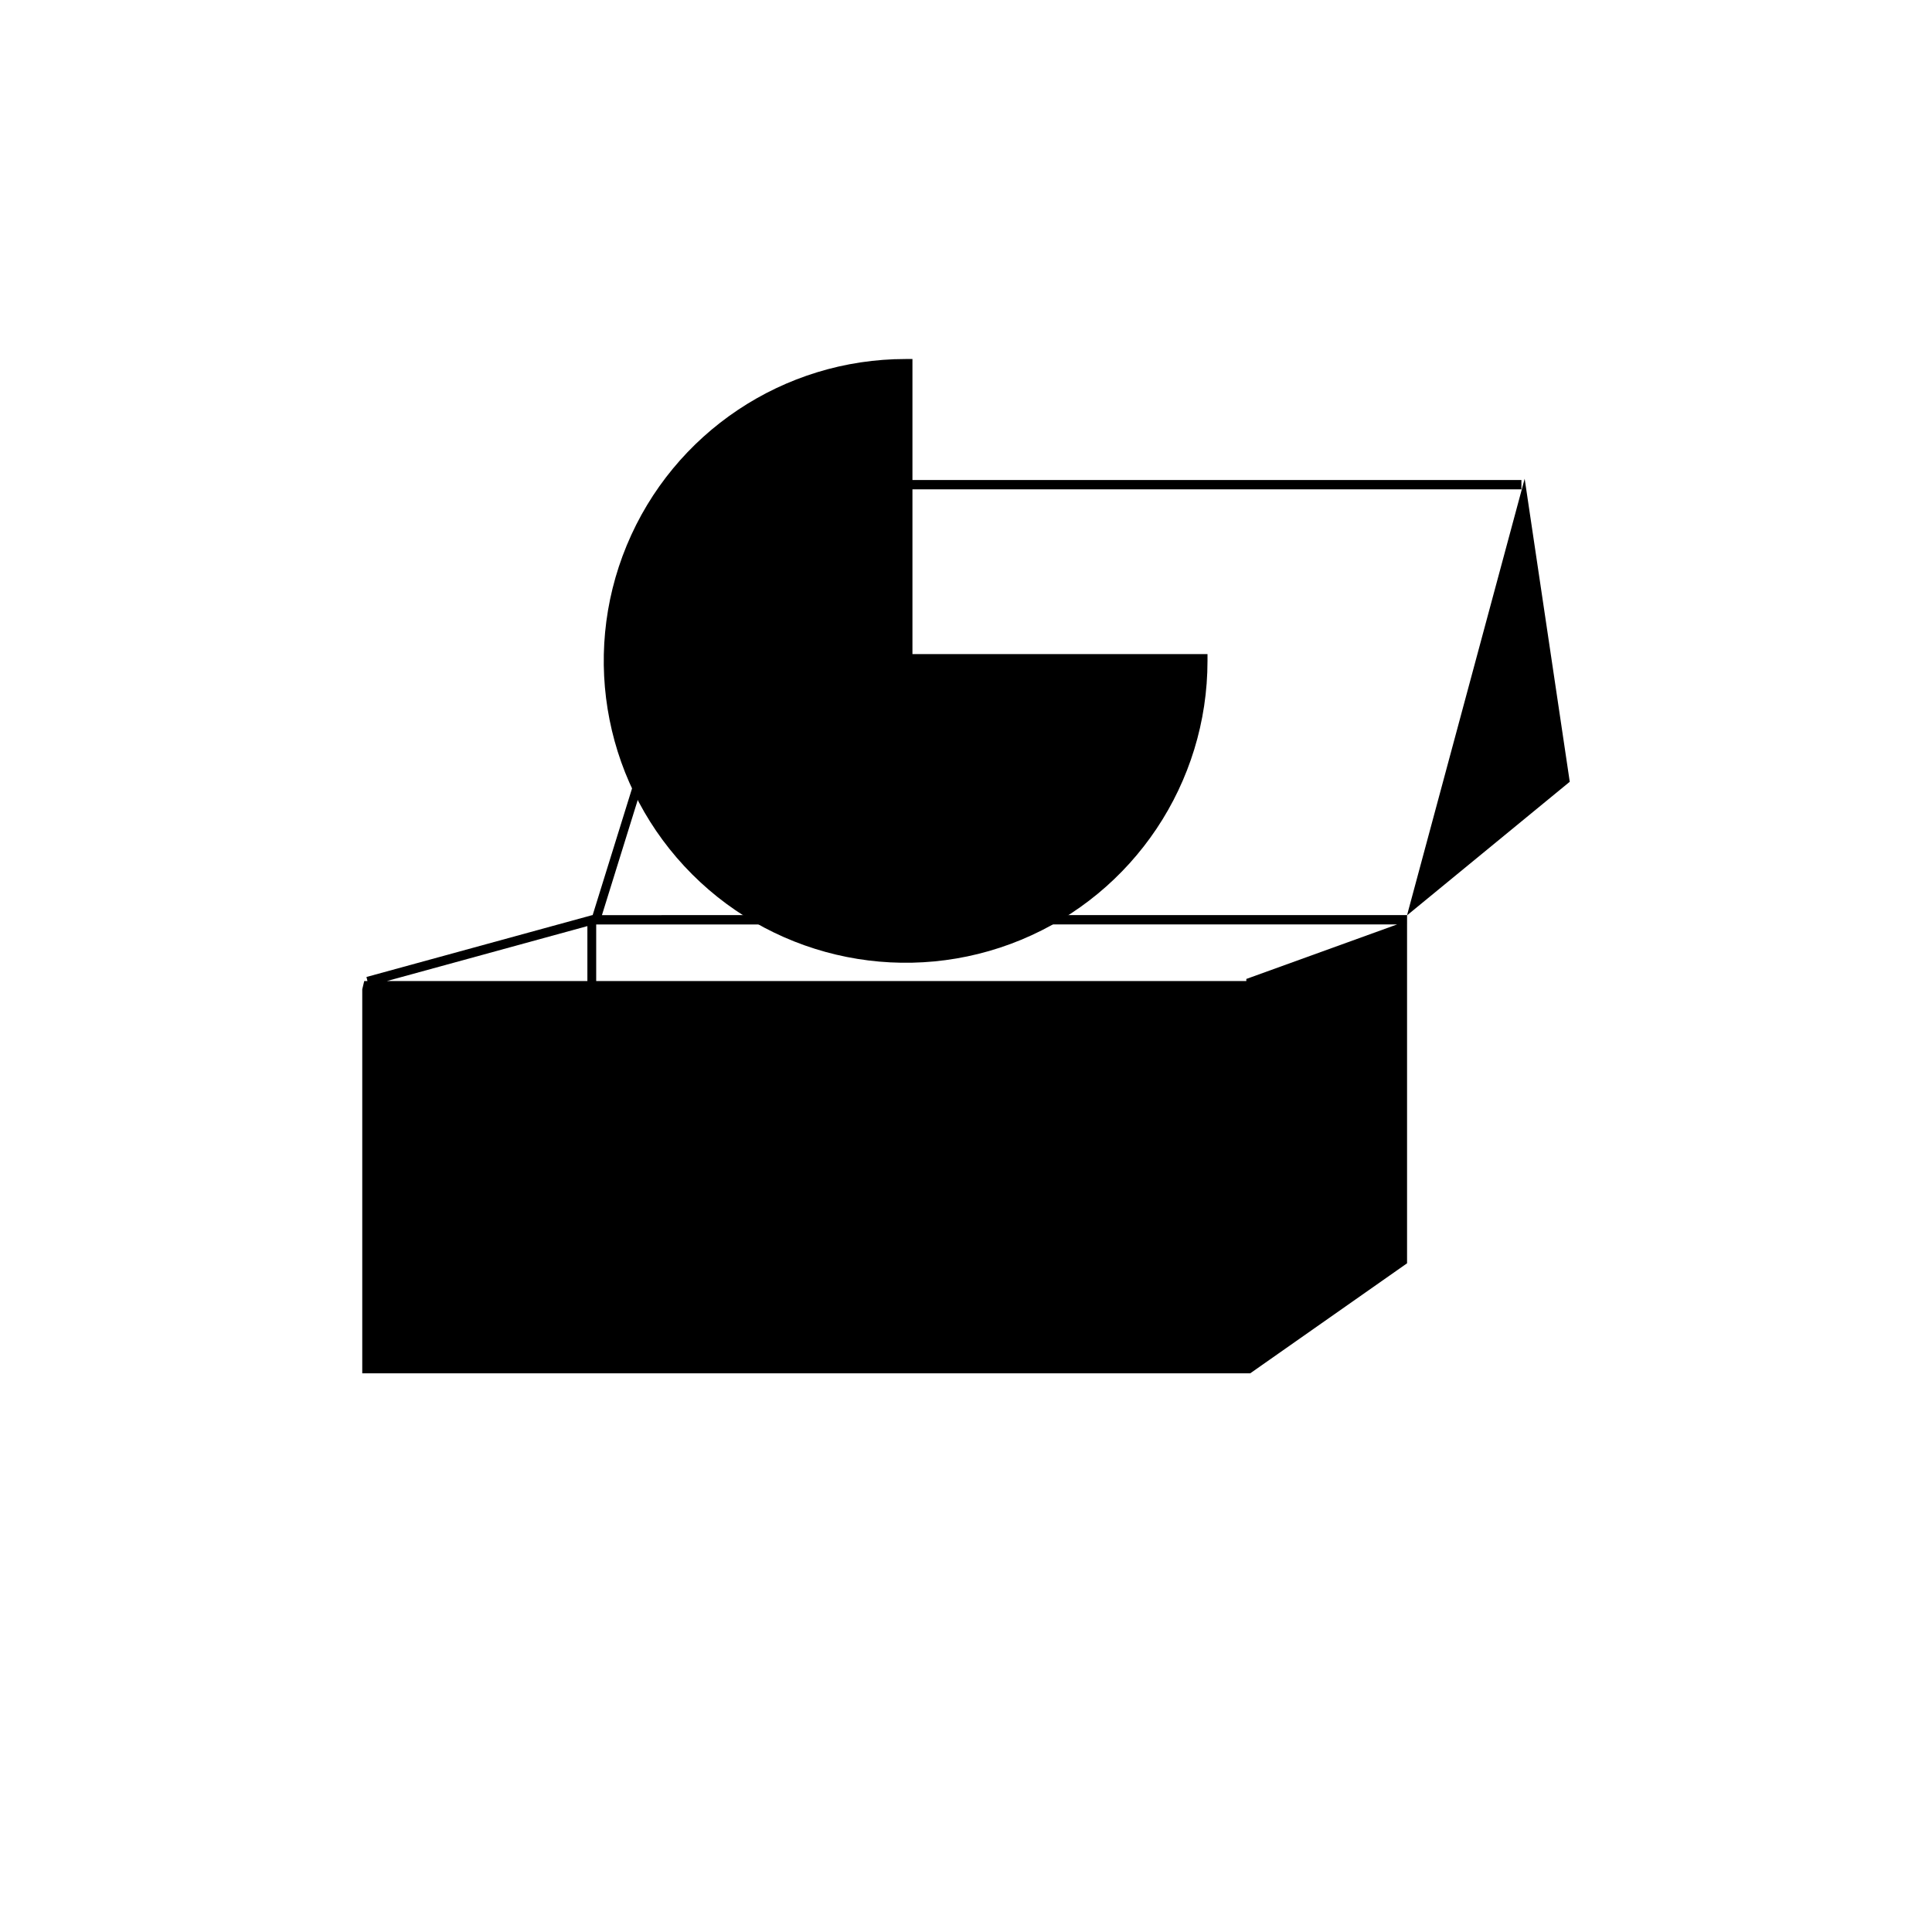
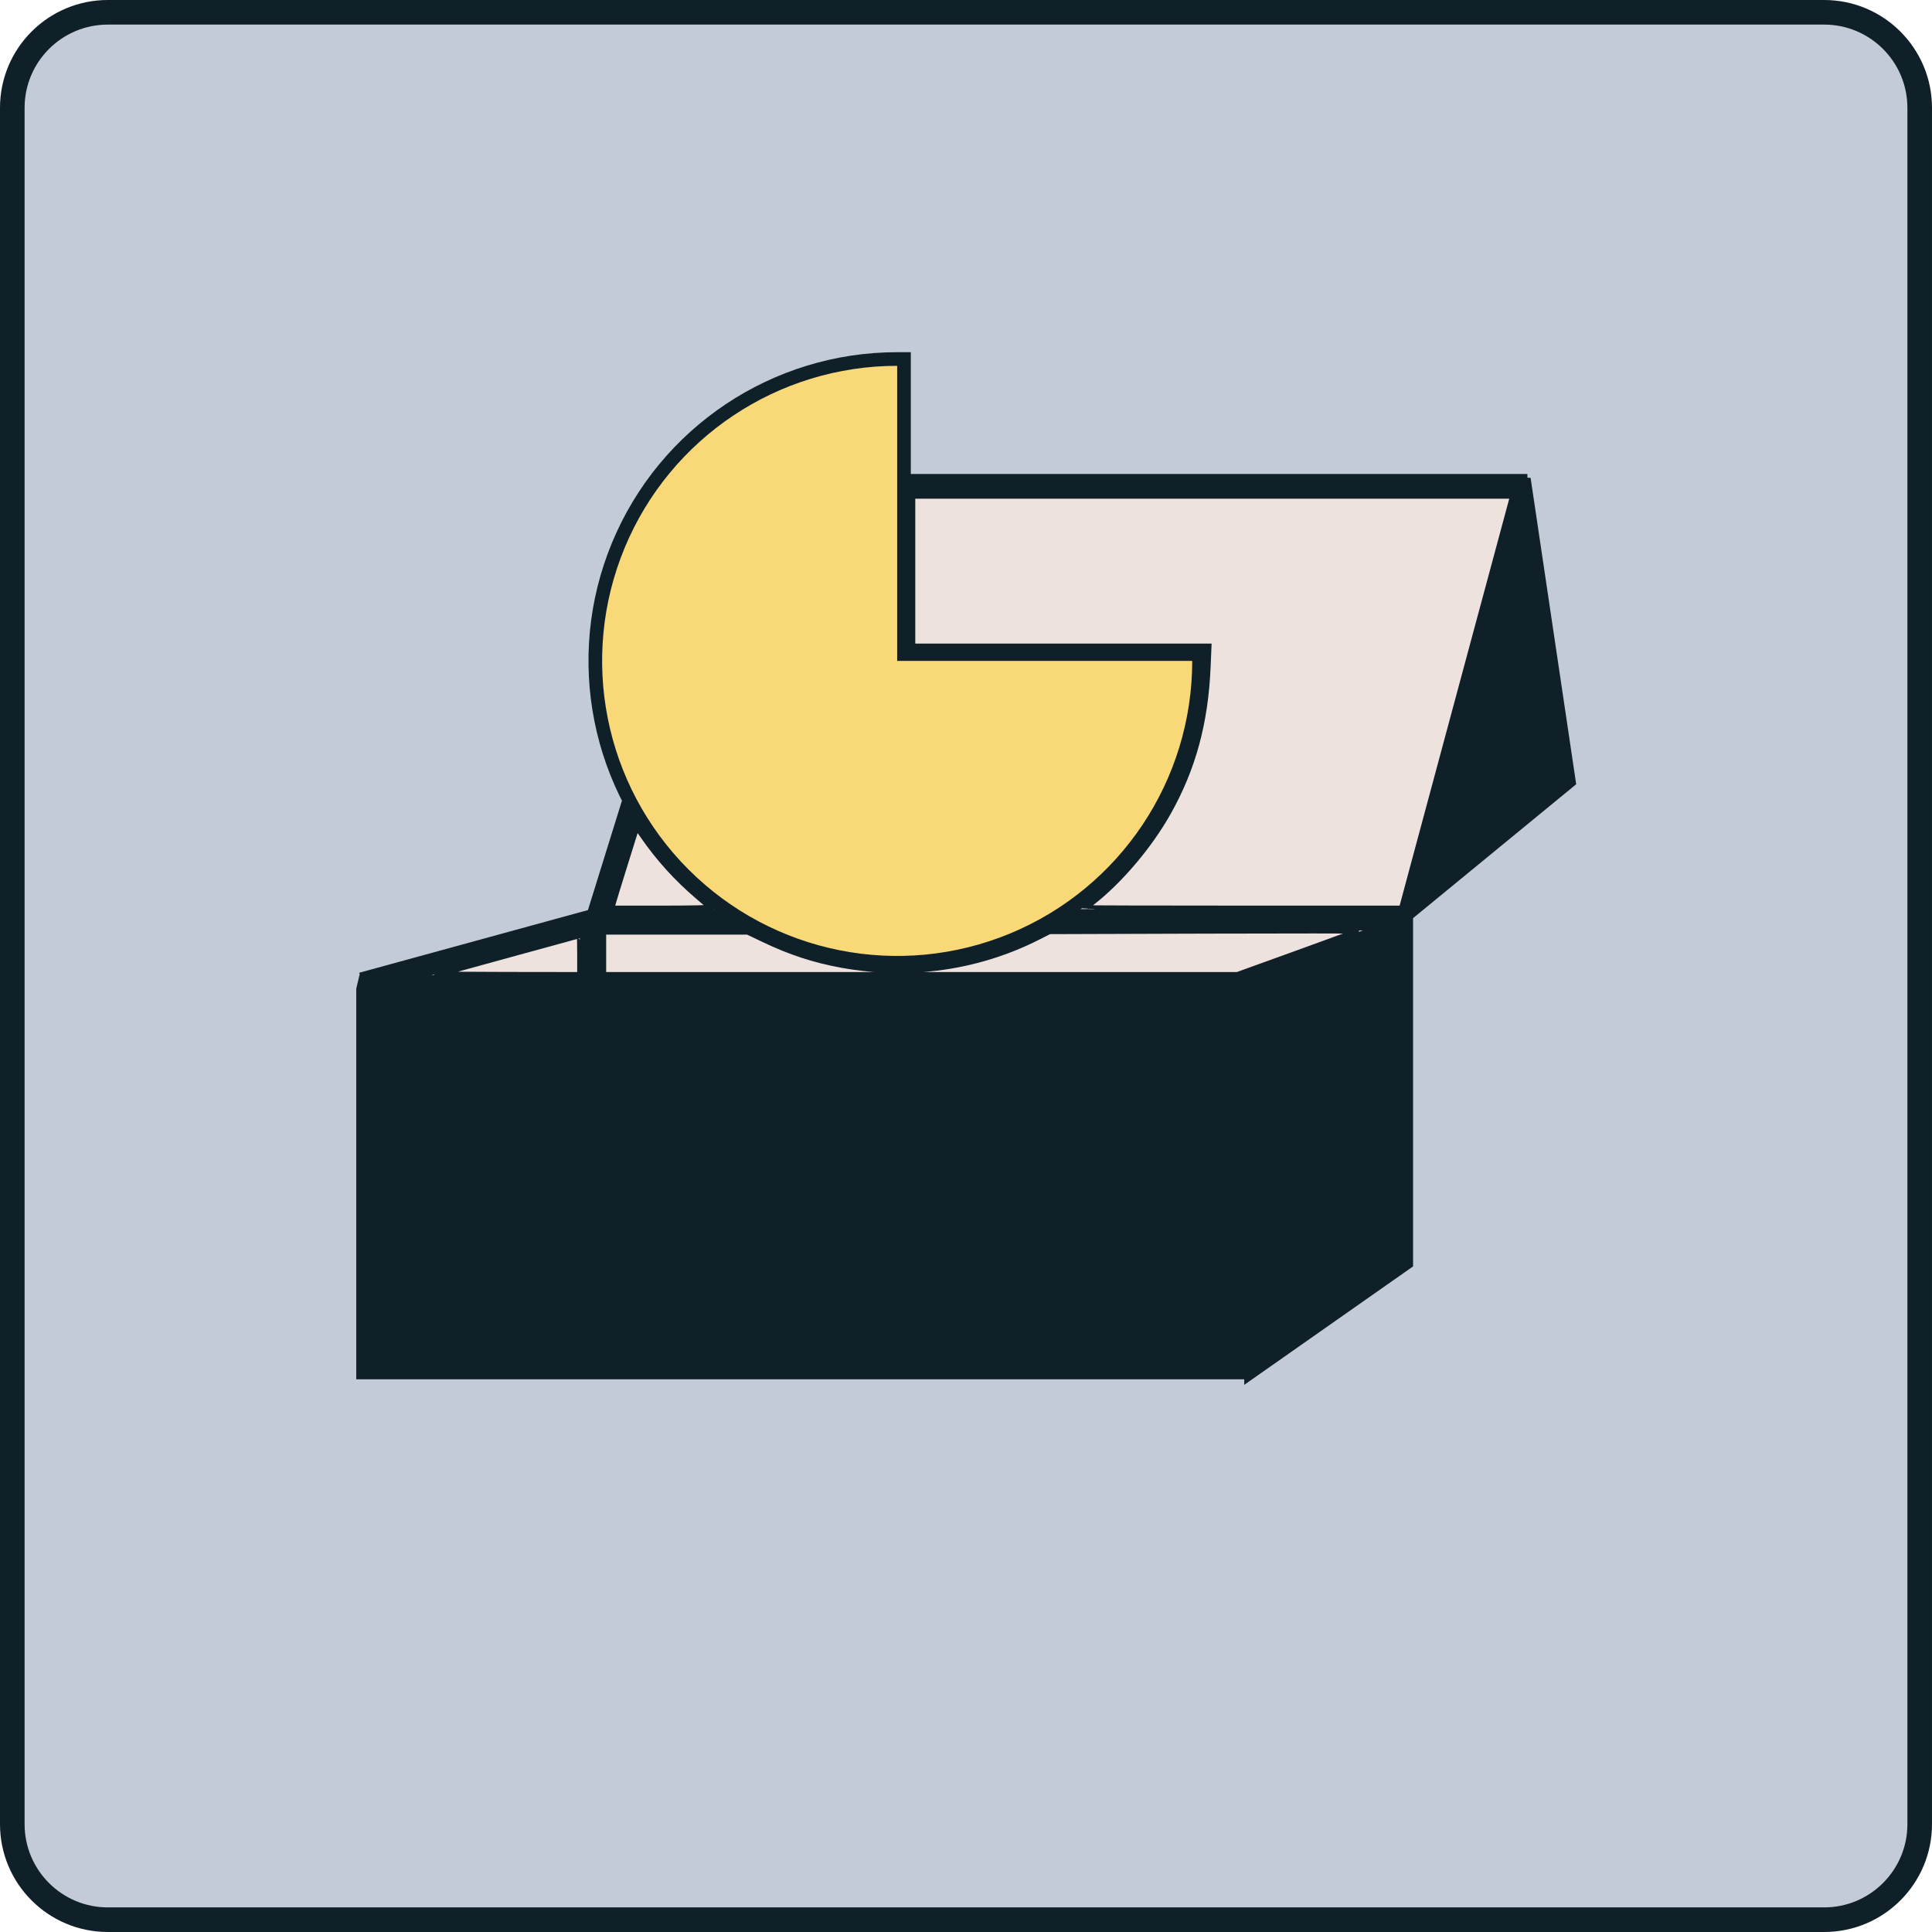
<svg xmlns="http://www.w3.org/2000/svg" width="800" height="800" viewBox="0 0 211.667 211.667" version="1.1" id="svg18697">
  <defs id="defs18694" />
  <g id="layer1">
-     <path id="path1166" style="fill:#000000;stroke-width:1.314" d="M 167.04,52.45 154.156,100.261 v -0.007 l -88.208,0.006 14.501,-46.65 H 166.684 V 52.588 H 79.75 L 64.93,100.26 h -0.047 l -24.735,6.777 0.108,0.442 h -0.352 L 39.688,108.389 v 42.068 h 97.286 v 0.001 l 17.181,-12.053 v -37.129 h 0.001 v -0.995 l 17.824,-14.632 z m -13.967,48.827 -16.529,5.976 0.002,0.227 H 65.318 v -6.197 z m -88.72,0.185 v 6.018 H 42.391 Z" />
-     <path id="path1120" style="color:#000000;fill:#000000;stroke-width:1.494" d="m 99.22,39.333 c -13.375,0 -25.438,8.062 -30.556,20.418 -5.118,12.356 -2.289,26.583 7.169,36.04 9.457,9.457 23.687,12.29 36.044,7.171 12.357,-5.118 20.415,-17.181 20.415,-30.555 V 71.66 h -0.748 -31.578 V 39.333 Z" />
+     <rect style="display:inline;fill:#c3cad8;fill-opacity:1;stroke:#0f2029;stroke-width:2.695;stroke-dasharray:none;stroke-opacity:1" id="rect11790" width="208.972" height="208.972" x="1.347" y="1.347" ry="10.467" />
+     <path id="path1166" style="fill:#0f2029;stroke-width:1.314;fill-opacity:1;stroke:#0f2029;stroke-opacity:1" d="M 167.04,52.45 154.156,100.261 v -0.007 l -88.208,0.006 14.501,-46.65 H 166.684 V 52.588 H 79.75 L 64.93,100.26 h -0.047 l -24.735,6.777 0.108,0.442 h -0.352 L 39.688,108.389 v 42.068 h 97.286 v 0.001 l 17.181,-12.053 v -37.129 h 0.001 v -0.995 l 17.824,-14.632 z m -13.967,48.827 -16.529,5.976 0.002,0.227 H 65.318 v -6.197 z m -88.72,0.185 v 6.018 H 42.391 Z" />
+     <path id="path1120" style="color:#000000;fill:#f9d877;fill-opacity:1;stroke:#0f2029;stroke-width:1.494;stroke-opacity:1" d="m 98.294,39.333 c -13.375,0 -25.438,8.062 -30.556,20.418 -5.118,12.356 -2.289,26.583 7.169,36.04 9.457,9.457 23.687,12.29 36.044,7.171 12.357,-5.118 20.415,-17.181 20.415,-30.555 V 71.66 h -0.748 -31.578 V 39.333 Z" />
+     <path style="fill:#ede2dd;fill-opacity:1;stroke:#0f2029;stroke-width:2.5;stroke-opacity:1" d="m 449.25,376.074 c 0,-0.097 1.404,-1.278 3.12,-2.625 11.485,-9.014 23.605,-23.363 31.298,-37.055 10.267,-18.273 15.405,-37.186 16.374,-60.269 l 0.352,-8.375 H 439.072 377.75 V 236.5 205.25 h 124.415 124.415 l -18.161,67.375 c -9.989,37.056 -20.353,75.531 -23.032,85.5 l -4.871,18.125 H 514.883 c -36.098,0 -65.633,-0.079 -65.633,-0.176 z" id="path23866" transform="scale(0.2645833)" />
+     <path style="fill:#ede2dd;fill-opacity:1;stroke:#0f2029;stroke-width:2.5;stroke-opacity:1" d="m 249.75,394.75 v -9 h 29.93 29.93 l 6.695,3.195 c 10.981,5.241 20.751,8.438 32.195,10.537 27.991,5.133 56.49,1.076 81.404,-11.588 l 4.596,-2.336 64.25,-0.207 c 35.337,-0.114 64.138,-0.096 64,0.04 -0.138,0.136 -11.527,4.322 -25.311,9.303 L 512.378,403.75 H 381.064 249.75 Z" id="path23868" transform="scale(0.2645833)" />
+     <path style="fill:#ede2dd;fill-opacity:1;stroke:#0f2029;stroke-width:2.5;stroke-opacity:1" d="m 253.482,374.875 c 0.171,-0.756 2.517,-8.43 5.212,-17.052 l 4.9,-15.677 2.913,4.177 c 6.448,9.246 13.743,17.303 22.243,24.569 2.888,2.468 5.464,4.684 5.725,4.923 0.27,0.248 -8.526,0.435 -20.415,0.435 h -20.89 z" id="path23870" transform="scale(0.2645833)" />
+     <path style="fill:#ede2dd;fill-opacity:1;stroke:#0f2029;stroke-width:2.5;stroke-opacity:1" d="m 181,403.464 c 0.554,-0.23 58.789,-16.214 59.072,-16.214 0.098,0 0.178,3.712 0.178,8.25 v 8.25 l -29.875,-0.04 c -16.431,-0.022 -29.65,-0.133 -29.375,-0.247 z" id="path23872" transform="scale(0.2645833)" />
  </g>
</svg>
